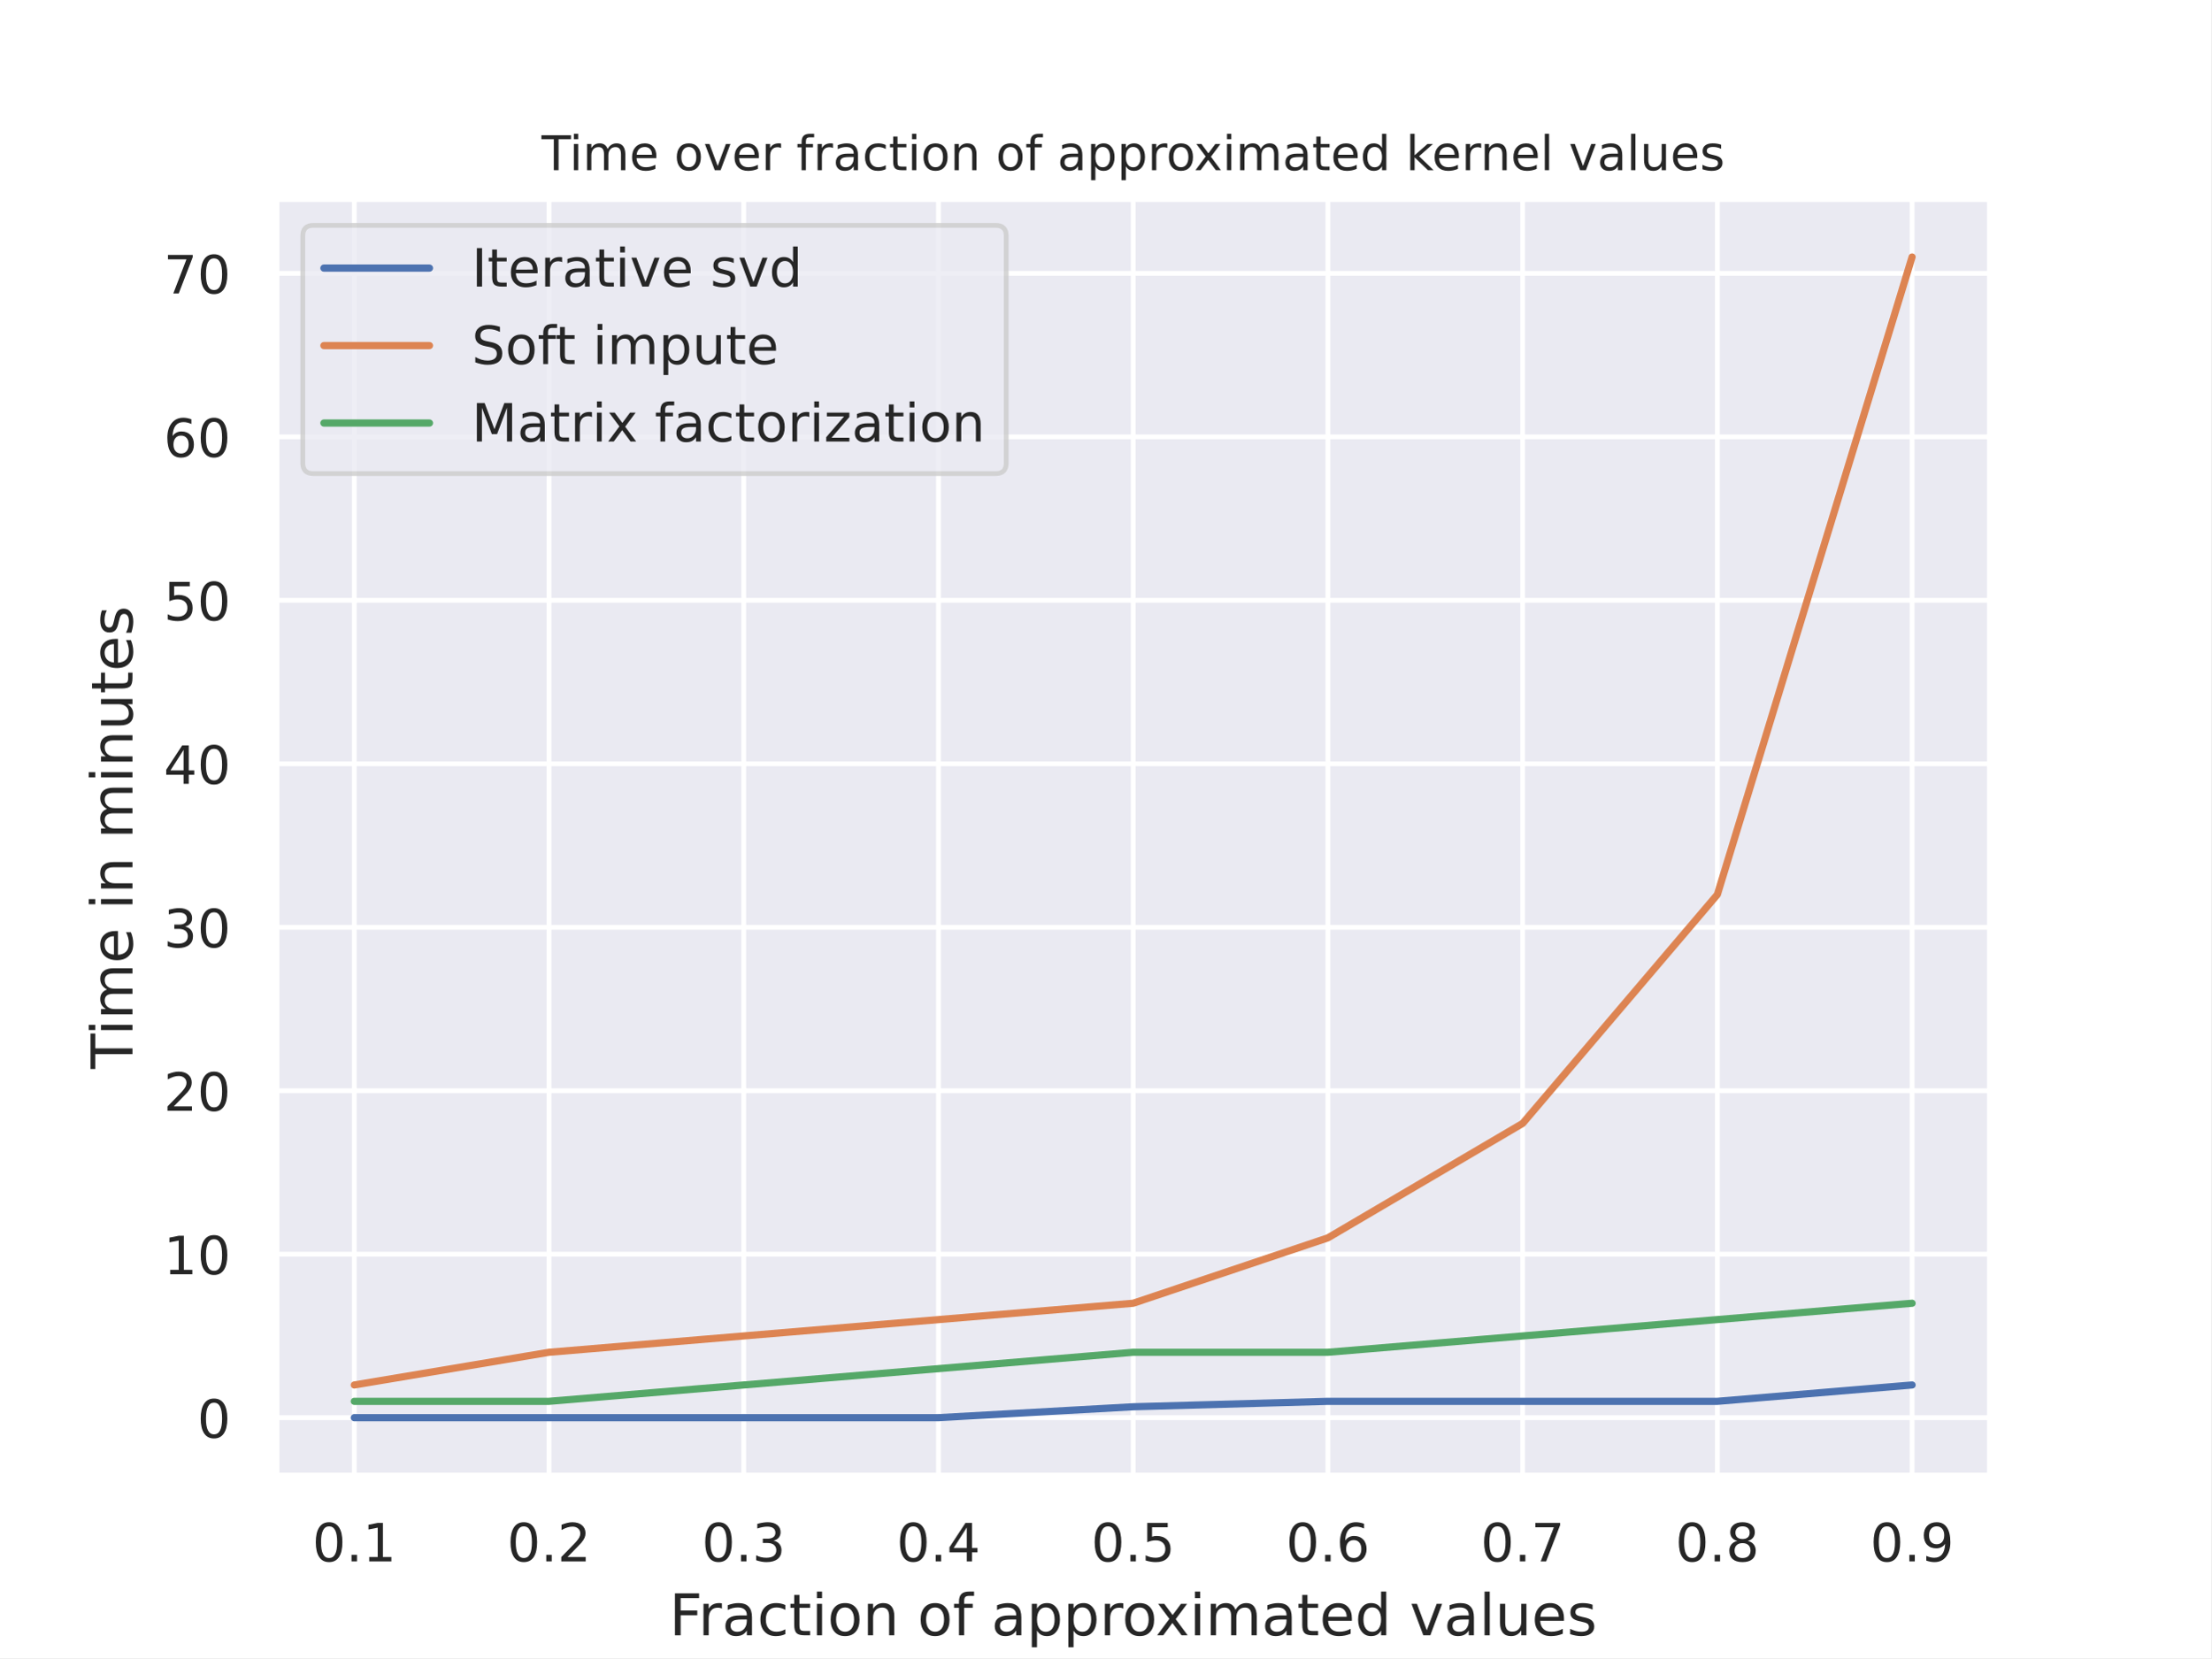
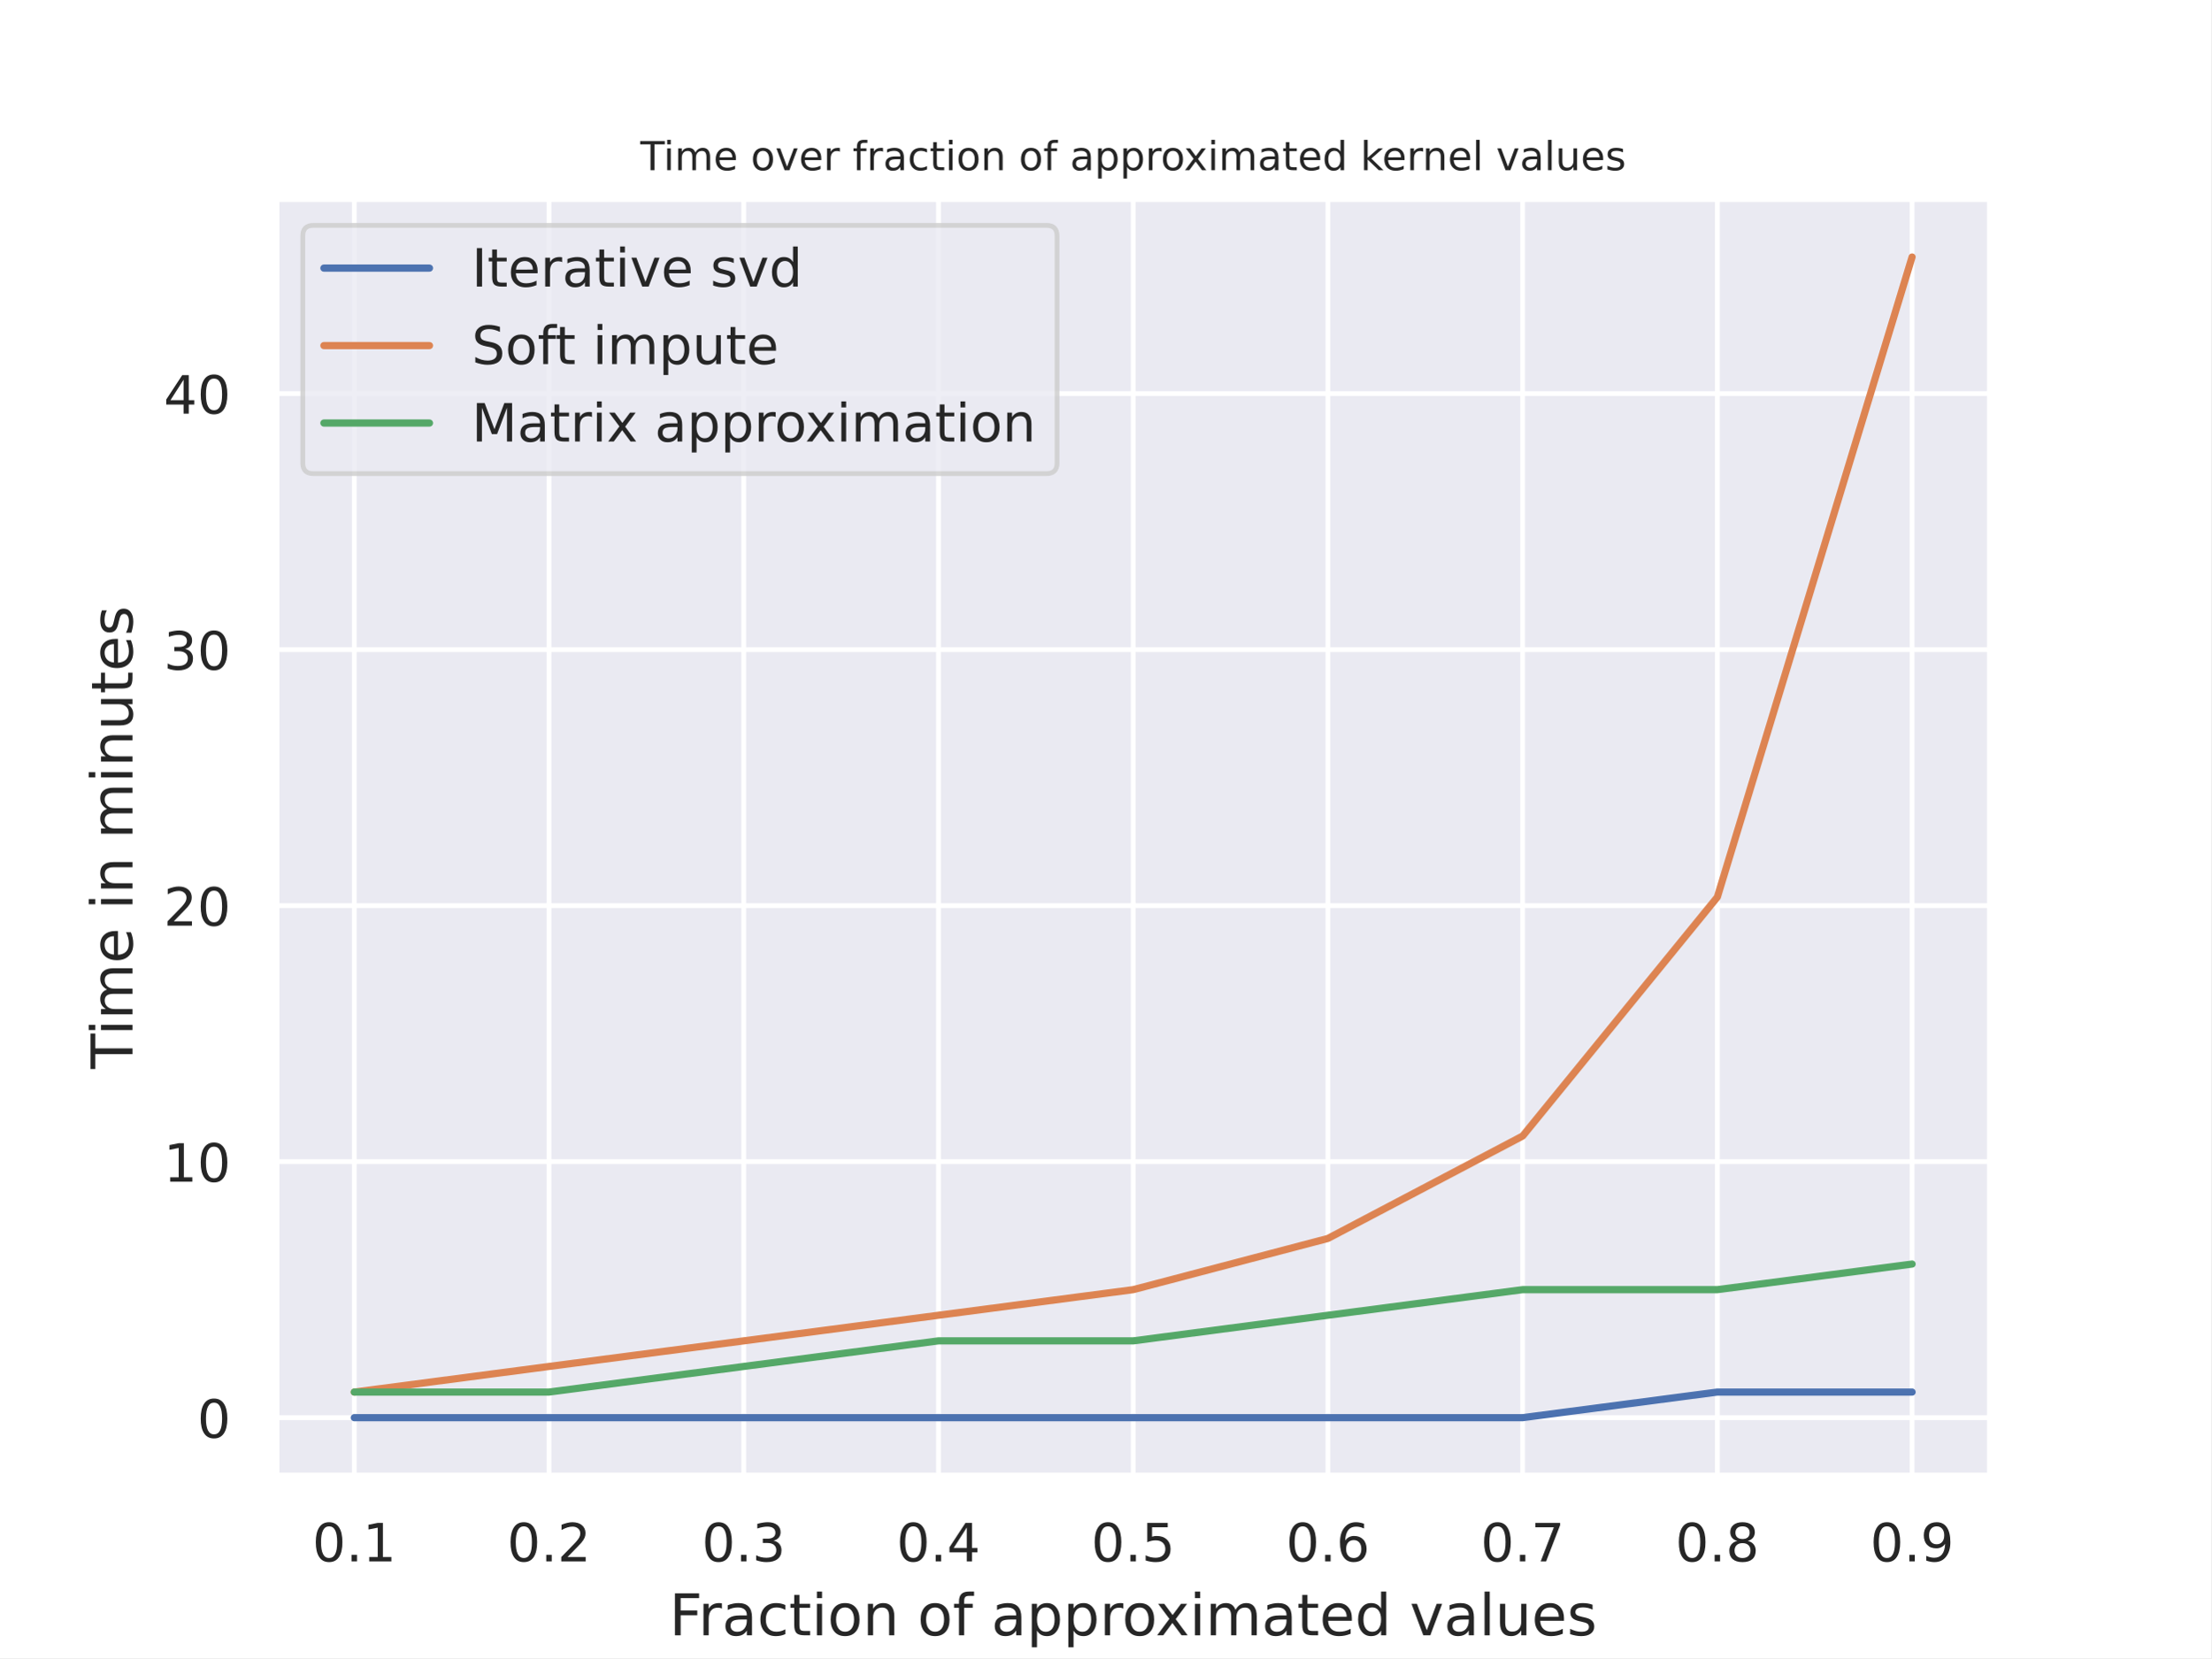
<svg xmlns="http://www.w3.org/2000/svg" xmlns:xlink="http://www.w3.org/1999/xlink" height="345.6pt" version="1.1" viewBox="0 0 460.8 345.6" width="460.8pt">
  <defs>
    <style type="text/css">*{stroke-linecap:butt;stroke-linejoin:round;}</style>
  </defs>
  <g id="figure_1">
    <g id="patch_1">
      <path d="M 0 345.6  L 460.8 345.6  L 460.8 0  L 0 0  z " style="fill:#ffffff;" />
    </g>
    <g id="axes_1">
      <g id="patch_2">
        <path d="M 57.6 307.584  L 414.72 307.584  L 414.72 41.472  L 57.6 41.472  z " style="fill:#eaeaf2;" />
      </g>
      <g id="matplotlib.axis_1">
        <g id="xtick_1">
          <g id="line2d_1">
-             <path clip-path="url(#p0d4cde85ad)" d="M 73.833 307.584  L 73.833 41.472  " style="fill:none;stroke:#ffffff;stroke-linecap:round;" />
+             <path clip-path="url(#p2dbc43f018)" d="M 73.833 307.584  L 73.833 41.472  " style="fill:none;stroke:#ffffff;stroke-linecap:round;" />
          </g>
          <g id="text_1">
            <g style="fill:#262626;" transform="translate(65.08601 325.4423)scale(0.11 -0.11)">
              <defs>
                <path d="M 31.781 66.406  Q 24.172 66.406 20.328 58.906  Q 16.5 51.422 16.5 36.375  Q 16.5 21.391 20.328 13.891  Q 24.172 6.391 31.781 6.391  Q 39.453 6.391 43.281 13.891  Q 47.125 21.391 47.125 36.375  Q 47.125 51.422 43.281 58.906  Q 39.453 66.406 31.781 66.406  z M 31.781 74.219  Q 44.047 74.219 50.516 64.516  Q 56.984 54.828 56.984 36.375  Q 56.984 17.969 50.516 8.266  Q 44.047 -1.422 31.781 -1.422  Q 19.531 -1.422 13.062 8.266  Q 6.594 17.969 6.594 36.375  Q 6.594 54.828 13.062 64.516  Q 19.531 74.219 31.781 74.219  z " id="DejaVuSans-48" />
                <path d="M 10.688 12.406  L 21 12.406  L 21 0  L 10.688 0  z " id="DejaVuSans-46" />
                <path d="M 12.406 8.297  L 28.516 8.297  L 28.516 63.922  L 10.984 60.406  L 10.984 69.391  L 28.422 72.906  L 38.281 72.906  L 38.281 8.297  L 54.391 8.297  L 54.391 0  L 12.406 0  z " id="DejaVuSans-49" />
              </defs>
              <use xlink:href="#DejaVuSans-48" />
              <use x="63.623" xlink:href="#DejaVuSans-46" />
              <use x="95.41" xlink:href="#DejaVuSans-49" />
            </g>
          </g>
        </g>
        <g id="xtick_2">
          <g id="line2d_2">
-             <path clip-path="url(#p0d4cde85ad)" d="M 114.415 307.584  L 114.415 41.472  " style="fill:none;stroke:#ffffff;stroke-linecap:round;" />
+             <path clip-path="url(#p2dbc43f018)" d="M 114.415 307.584  L 114.415 41.472  " style="fill:none;stroke:#ffffff;stroke-linecap:round;" />
          </g>
          <g id="text_2">
            <g style="fill:#262626;" transform="translate(105.6678 325.4423)scale(0.11 -0.11)">
              <defs>
                <path d="M 19.188 8.297  L 53.609 8.297  L 53.609 0  L 7.328 0  L 7.328 8.297  Q 12.938 14.109 22.625 23.891  Q 32.328 33.688 34.812 36.531  Q 39.547 41.844 41.422 45.531  Q 43.312 49.219 43.312 52.781  Q 43.312 58.594 39.234 62.25  Q 35.156 65.922 28.609 65.922  Q 23.969 65.922 18.812 64.312  Q 13.672 62.703 7.812 59.422  L 7.812 69.391  Q 13.766 71.781 18.938 73  Q 24.125 74.219 28.422 74.219  Q 39.75 74.219 46.484 68.547  Q 53.219 62.891 53.219 53.422  Q 53.219 48.922 51.531 44.891  Q 49.859 40.875 45.406 35.406  Q 44.188 33.984 37.641 27.219  Q 31.109 20.453 19.188 8.297  z " id="DejaVuSans-50" />
              </defs>
              <use xlink:href="#DejaVuSans-48" />
              <use x="63.623" xlink:href="#DejaVuSans-46" />
              <use x="95.41" xlink:href="#DejaVuSans-50" />
            </g>
          </g>
        </g>
        <g id="xtick_3">
          <g id="line2d_3">
-             <path clip-path="url(#p0d4cde85ad)" d="M 154.996 307.584  L 154.996 41.472  " style="fill:none;stroke:#ffffff;stroke-linecap:round;" />
+             <path clip-path="url(#p2dbc43f018)" d="M 154.996 307.584  L 154.996 41.472  " style="fill:none;stroke:#ffffff;stroke-linecap:round;" />
          </g>
          <g id="text_3">
            <g style="fill:#262626;" transform="translate(146.2496 325.4423)scale(0.11 -0.11)">
              <defs>
                <path d="M 40.578 39.312  Q 47.656 37.797 51.625 33  Q 55.609 28.219 55.609 21.188  Q 55.609 10.406 48.188 4.484  Q 40.766 -1.422 27.094 -1.422  Q 22.516 -1.422 17.656 -0.516  Q 12.797 0.391 7.625 2.203  L 7.625 11.719  Q 11.719 9.328 16.594 8.109  Q 21.484 6.891 26.812 6.891  Q 36.078 6.891 40.938 10.547  Q 45.797 14.203 45.797 21.188  Q 45.797 27.641 41.281 31.266  Q 36.766 34.906 28.719 34.906  L 20.219 34.906  L 20.219 43.016  L 29.109 43.016  Q 36.375 43.016 40.234 45.922  Q 44.094 48.828 44.094 54.297  Q 44.094 59.906 40.109 62.906  Q 36.141 65.922 28.719 65.922  Q 24.656 65.922 20.016 65.031  Q 15.375 64.156 9.812 62.312  L 9.812 71.094  Q 15.438 72.656 20.344 73.438  Q 25.25 74.219 29.594 74.219  Q 40.828 74.219 47.359 69.109  Q 53.906 64.016 53.906 55.328  Q 53.906 49.266 50.438 45.094  Q 46.969 40.922 40.578 39.312  z " id="DejaVuSans-51" />
              </defs>
              <use xlink:href="#DejaVuSans-48" />
              <use x="63.623" xlink:href="#DejaVuSans-46" />
              <use x="95.41" xlink:href="#DejaVuSans-51" />
            </g>
          </g>
        </g>
        <g id="xtick_4">
          <g id="line2d_4">
-             <path clip-path="url(#p0d4cde85ad)" d="M 195.578 307.584  L 195.578 41.472  " style="fill:none;stroke:#ffffff;stroke-linecap:round;" />
+             <path clip-path="url(#p2dbc43f018)" d="M 195.578 307.584  L 195.578 41.472  " style="fill:none;stroke:#ffffff;stroke-linecap:round;" />
          </g>
          <g id="text_4">
            <g style="fill:#262626;" transform="translate(186.8315 325.4423)scale(0.11 -0.11)">
              <defs>
                <path d="M 37.797 64.312  L 12.891 25.391  L 37.797 25.391  z M 35.203 72.906  L 47.609 72.906  L 47.609 25.391  L 58.016 25.391  L 58.016 17.188  L 47.609 17.188  L 47.609 0  L 37.797 0  L 37.797 17.188  L 4.891 17.188  L 4.891 26.703  z " id="DejaVuSans-52" />
              </defs>
              <use xlink:href="#DejaVuSans-48" />
              <use x="63.623" xlink:href="#DejaVuSans-46" />
              <use x="95.41" xlink:href="#DejaVuSans-52" />
            </g>
          </g>
        </g>
        <g id="xtick_5">
          <g id="line2d_5">
-             <path clip-path="url(#p0d4cde85ad)" d="M 236.16 307.584  L 236.16 41.472  " style="fill:none;stroke:#ffffff;stroke-linecap:round;" />
+             <path clip-path="url(#p2dbc43f018)" d="M 236.16 307.584  L 236.16 41.472  " style="fill:none;stroke:#ffffff;stroke-linecap:round;" />
          </g>
          <g id="text_5">
            <g style="fill:#262626;" transform="translate(227.4133 325.4423)scale(0.11 -0.11)">
              <defs>
                <path d="M 10.797 72.906  L 49.516 72.906  L 49.516 64.594  L 19.828 64.594  L 19.828 46.734  Q 21.969 47.469 24.109 47.828  Q 26.266 48.188 28.422 48.188  Q 40.625 48.188 47.75 41.5  Q 54.891 34.812 54.891 23.391  Q 54.891 11.625 47.562 5.094  Q 40.234 -1.422 26.906 -1.422  Q 22.312 -1.422 17.547 -0.641  Q 12.797 0.141 7.719 1.703  L 7.719 11.625  Q 12.109 9.234 16.797 8.062  Q 21.484 6.891 26.703 6.891  Q 35.156 6.891 40.078 11.328  Q 45.016 15.766 45.016 23.391  Q 45.016 31 40.078 35.438  Q 35.156 39.891 26.703 39.891  Q 22.75 39.891 18.812 39.016  Q 14.891 38.141 10.797 36.281  z " id="DejaVuSans-53" />
              </defs>
              <use xlink:href="#DejaVuSans-48" />
              <use x="63.623" xlink:href="#DejaVuSans-46" />
              <use x="95.41" xlink:href="#DejaVuSans-53" />
            </g>
          </g>
        </g>
        <g id="xtick_6">
          <g id="line2d_6">
-             <path clip-path="url(#p0d4cde85ad)" d="M 276.742 307.584  L 276.742 41.472  " style="fill:none;stroke:#ffffff;stroke-linecap:round;" />
+             <path clip-path="url(#p2dbc43f018)" d="M 276.742 307.584  L 276.742 41.472  " style="fill:none;stroke:#ffffff;stroke-linecap:round;" />
          </g>
          <g id="text_6">
            <g style="fill:#262626;" transform="translate(267.9951 325.4423)scale(0.11 -0.11)">
              <defs>
                <path d="M 33.016 40.375  Q 26.375 40.375 22.484 35.828  Q 18.609 31.297 18.609 23.391  Q 18.609 15.531 22.484 10.953  Q 26.375 6.391 33.016 6.391  Q 39.656 6.391 43.531 10.953  Q 47.406 15.531 47.406 23.391  Q 47.406 31.297 43.531 35.828  Q 39.656 40.375 33.016 40.375  z M 52.594 71.297  L 52.594 62.312  Q 48.875 64.062 45.094 64.984  Q 41.312 65.922 37.594 65.922  Q 27.828 65.922 22.672 59.328  Q 17.531 52.734 16.797 39.406  Q 19.672 43.656 24.016 45.922  Q 28.375 48.188 33.594 48.188  Q 44.578 48.188 50.953 41.516  Q 57.328 34.859 57.328 23.391  Q 57.328 12.156 50.688 5.359  Q 44.047 -1.422 33.016 -1.422  Q 20.359 -1.422 13.672 8.266  Q 6.984 17.969 6.984 36.375  Q 6.984 53.656 15.188 63.938  Q 23.391 74.219 37.203 74.219  Q 40.922 74.219 44.703 73.484  Q 48.484 72.75 52.594 71.297  z " id="DejaVuSans-54" />
              </defs>
              <use xlink:href="#DejaVuSans-48" />
              <use x="63.623" xlink:href="#DejaVuSans-46" />
              <use x="95.41" xlink:href="#DejaVuSans-54" />
            </g>
          </g>
        </g>
        <g id="xtick_7">
          <g id="line2d_7">
-             <path clip-path="url(#p0d4cde85ad)" d="M 317.324 307.584  L 317.324 41.472  " style="fill:none;stroke:#ffffff;stroke-linecap:round;" />
+             <path clip-path="url(#p2dbc43f018)" d="M 317.324 307.584  L 317.324 41.472  " style="fill:none;stroke:#ffffff;stroke-linecap:round;" />
          </g>
          <g id="text_7">
            <g style="fill:#262626;" transform="translate(308.5769 325.4423)scale(0.11 -0.11)">
              <defs>
                <path d="M 8.203 72.906  L 55.078 72.906  L 55.078 68.703  L 28.609 0  L 18.312 0  L 43.219 64.594  L 8.203 64.594  z " id="DejaVuSans-55" />
              </defs>
              <use xlink:href="#DejaVuSans-48" />
              <use x="63.623" xlink:href="#DejaVuSans-46" />
              <use x="95.41" xlink:href="#DejaVuSans-55" />
            </g>
          </g>
        </g>
        <g id="xtick_8">
          <g id="line2d_8">
-             <path clip-path="url(#p0d4cde85ad)" d="M 357.905 307.584  L 357.905 41.472  " style="fill:none;stroke:#ffffff;stroke-linecap:round;" />
+             <path clip-path="url(#p2dbc43f018)" d="M 357.905 307.584  L 357.905 41.472  " style="fill:none;stroke:#ffffff;stroke-linecap:round;" />
          </g>
          <g id="text_8">
            <g style="fill:#262626;" transform="translate(349.1587 325.4423)scale(0.11 -0.11)">
              <defs>
                <path d="M 31.781 34.625  Q 24.75 34.625 20.719 30.859  Q 16.703 27.094 16.703 20.516  Q 16.703 13.922 20.719 10.156  Q 24.75 6.391 31.781 6.391  Q 38.812 6.391 42.859 10.172  Q 46.922 13.969 46.922 20.516  Q 46.922 27.094 42.891 30.859  Q 38.875 34.625 31.781 34.625  z M 21.922 38.812  Q 15.578 40.375 12.031 44.719  Q 8.5 49.078 8.5 55.328  Q 8.5 64.062 14.719 69.141  Q 20.953 74.219 31.781 74.219  Q 42.672 74.219 48.875 69.141  Q 55.078 64.062 55.078 55.328  Q 55.078 49.078 51.531 44.719  Q 48 40.375 41.703 38.812  Q 48.828 37.156 52.797 32.312  Q 56.781 27.484 56.781 20.516  Q 56.781 9.906 50.312 4.234  Q 43.844 -1.422 31.781 -1.422  Q 19.734 -1.422 13.25 4.234  Q 6.781 9.906 6.781 20.516  Q 6.781 27.484 10.781 32.312  Q 14.797 37.156 21.922 38.812  z M 18.312 54.391  Q 18.312 48.734 21.844 45.562  Q 25.391 42.391 31.781 42.391  Q 38.141 42.391 41.719 45.562  Q 45.312 48.734 45.312 54.391  Q 45.312 60.062 41.719 63.234  Q 38.141 66.406 31.781 66.406  Q 25.391 66.406 21.844 63.234  Q 18.312 60.062 18.312 54.391  z " id="DejaVuSans-56" />
              </defs>
              <use xlink:href="#DejaVuSans-48" />
              <use x="63.623" xlink:href="#DejaVuSans-46" />
              <use x="95.41" xlink:href="#DejaVuSans-56" />
            </g>
          </g>
        </g>
        <g id="xtick_9">
          <g id="line2d_9">
-             <path clip-path="url(#p0d4cde85ad)" d="M 398.487 307.584  L 398.487 41.472  " style="fill:none;stroke:#ffffff;stroke-linecap:round;" />
+             <path clip-path="url(#p2dbc43f018)" d="M 398.487 307.584  L 398.487 41.472  " style="fill:none;stroke:#ffffff;stroke-linecap:round;" />
          </g>
          <g id="text_9">
            <g style="fill:#262626;" transform="translate(389.7406 325.4423)scale(0.11 -0.11)">
              <defs>
                <path d="M 10.984 1.516  L 10.984 10.5  Q 14.703 8.734 18.5 7.812  Q 22.312 6.891 25.984 6.891  Q 35.75 6.891 40.891 13.453  Q 46.047 20.016 46.781 33.406  Q 43.953 29.203 39.594 26.953  Q 35.25 24.703 29.984 24.703  Q 19.047 24.703 12.672 31.312  Q 6.297 37.938 6.297 49.422  Q 6.297 60.641 12.938 67.422  Q 19.578 74.219 30.609 74.219  Q 43.266 74.219 49.922 64.516  Q 56.594 54.828 56.594 36.375  Q 56.594 19.141 48.406 8.859  Q 40.234 -1.422 26.422 -1.422  Q 22.703 -1.422 18.891 -0.688  Q 15.094 0.047 10.984 1.516  z M 30.609 32.422  Q 37.25 32.422 41.125 36.953  Q 45.016 41.5 45.016 49.422  Q 45.016 57.281 41.125 61.844  Q 37.25 66.406 30.609 66.406  Q 23.969 66.406 20.094 61.844  Q 16.219 57.281 16.219 49.422  Q 16.219 41.5 20.094 36.953  Q 23.969 32.422 30.609 32.422  z " id="DejaVuSans-57" />
              </defs>
              <use xlink:href="#DejaVuSans-48" />
              <use x="63.623" xlink:href="#DejaVuSans-46" />
              <use x="95.41" xlink:href="#DejaVuSans-57" />
            </g>
          </g>
        </g>
        <g id="text_10">
          <g style="fill:#262626;" transform="translate(139.4869 340.8481)scale(0.12 -0.12)">
            <defs>
              <path d="M 9.812 72.906  L 51.703 72.906  L 51.703 64.594  L 19.672 64.594  L 19.672 43.109  L 48.578 43.109  L 48.578 34.812  L 19.672 34.812  L 19.672 0  L 9.812 0  z " id="DejaVuSans-70" />
              <path d="M 41.109 46.297  Q 39.594 47.172 37.812 47.578  Q 36.031 48 33.891 48  Q 26.266 48 22.188 43.047  Q 18.109 38.094 18.109 28.812  L 18.109 0  L 9.078 0  L 9.078 54.688  L 18.109 54.688  L 18.109 46.188  Q 20.953 51.172 25.484 53.578  Q 30.031 56 36.531 56  Q 37.453 56 38.578 55.875  Q 39.703 55.766 41.062 55.516  z " id="DejaVuSans-114" />
              <path d="M 34.281 27.484  Q 23.391 27.484 19.188 25  Q 14.984 22.516 14.984 16.5  Q 14.984 11.719 18.141 8.906  Q 21.297 6.109 26.703 6.109  Q 34.188 6.109 38.703 11.406  Q 43.219 16.703 43.219 25.484  L 43.219 27.484  z M 52.203 31.203  L 52.203 0  L 43.219 0  L 43.219 8.297  Q 40.141 3.328 35.547 0.953  Q 30.953 -1.422 24.312 -1.422  Q 15.922 -1.422 10.953 3.297  Q 6 8.016 6 15.922  Q 6 25.141 12.172 29.828  Q 18.359 34.516 30.609 34.516  L 43.219 34.516  L 43.219 35.406  Q 43.219 41.609 39.141 45  Q 35.062 48.391 27.688 48.391  Q 23 48.391 18.547 47.266  Q 14.109 46.141 10.016 43.891  L 10.016 52.203  Q 14.938 54.109 19.578 55.047  Q 24.219 56 28.609 56  Q 40.484 56 46.344 49.844  Q 52.203 43.703 52.203 31.203  z " id="DejaVuSans-97" />
              <path d="M 48.781 52.594  L 48.781 44.188  Q 44.969 46.297 41.141 47.344  Q 37.312 48.391 33.406 48.391  Q 24.656 48.391 19.812 42.844  Q 14.984 37.312 14.984 27.297  Q 14.984 17.281 19.812 11.734  Q 24.656 6.203 33.406 6.203  Q 37.312 6.203 41.141 7.25  Q 44.969 8.297 48.781 10.406  L 48.781 2.094  Q 45.016 0.344 40.984 -0.531  Q 36.969 -1.422 32.422 -1.422  Q 20.062 -1.422 12.781 6.344  Q 5.516 14.109 5.516 27.297  Q 5.516 40.672 12.859 48.328  Q 20.219 56 33.016 56  Q 37.156 56 41.109 55.141  Q 45.062 54.297 48.781 52.594  z " id="DejaVuSans-99" />
              <path d="M 18.312 70.219  L 18.312 54.688  L 36.812 54.688  L 36.812 47.703  L 18.312 47.703  L 18.312 18.016  Q 18.312 11.328 20.141 9.422  Q 21.969 7.516 27.594 7.516  L 36.812 7.516  L 36.812 0  L 27.594 0  Q 17.188 0 13.234 3.875  Q 9.281 7.766 9.281 18.016  L 9.281 47.703  L 2.688 47.703  L 2.688 54.688  L 9.281 54.688  L 9.281 70.219  z " id="DejaVuSans-116" />
              <path d="M 9.422 54.688  L 18.406 54.688  L 18.406 0  L 9.422 0  z M 9.422 75.984  L 18.406 75.984  L 18.406 64.594  L 9.422 64.594  z " id="DejaVuSans-105" />
              <path d="M 30.609 48.391  Q 23.391 48.391 19.188 42.75  Q 14.984 37.109 14.984 27.297  Q 14.984 17.484 19.156 11.844  Q 23.344 6.203 30.609 6.203  Q 37.797 6.203 41.984 11.859  Q 46.188 17.531 46.188 27.297  Q 46.188 37.016 41.984 42.703  Q 37.797 48.391 30.609 48.391  z M 30.609 56  Q 42.328 56 49.016 48.375  Q 55.719 40.766 55.719 27.297  Q 55.719 13.875 49.016 6.219  Q 42.328 -1.422 30.609 -1.422  Q 18.844 -1.422 12.172 6.219  Q 5.516 13.875 5.516 27.297  Q 5.516 40.766 12.172 48.375  Q 18.844 56 30.609 56  z " id="DejaVuSans-111" />
              <path d="M 54.891 33.016  L 54.891 0  L 45.906 0  L 45.906 32.719  Q 45.906 40.484 42.875 44.328  Q 39.844 48.188 33.797 48.188  Q 26.516 48.188 22.312 43.547  Q 18.109 38.922 18.109 30.906  L 18.109 0  L 9.078 0  L 9.078 54.688  L 18.109 54.688  L 18.109 46.188  Q 21.344 51.125 25.703 53.562  Q 30.078 56 35.797 56  Q 45.219 56 50.047 50.172  Q 54.891 44.344 54.891 33.016  z " id="DejaVuSans-110" />
              <path id="DejaVuSans-32" />
              <path d="M 37.109 75.984  L 37.109 68.5  L 28.516 68.5  Q 23.688 68.5 21.797 66.547  Q 19.922 64.594 19.922 59.516  L 19.922 54.688  L 34.719 54.688  L 34.719 47.703  L 19.922 47.703  L 19.922 0  L 10.891 0  L 10.891 47.703  L 2.297 47.703  L 2.297 54.688  L 10.891 54.688  L 10.891 58.5  Q 10.891 67.625 15.141 71.797  Q 19.391 75.984 28.609 75.984  z " id="DejaVuSans-102" />
              <path d="M 18.109 8.203  L 18.109 -20.797  L 9.078 -20.797  L 9.078 54.688  L 18.109 54.688  L 18.109 46.391  Q 20.953 51.266 25.266 53.625  Q 29.594 56 35.594 56  Q 45.562 56 51.781 48.094  Q 58.016 40.188 58.016 27.297  Q 58.016 14.406 51.781 6.484  Q 45.562 -1.422 35.594 -1.422  Q 29.594 -1.422 25.266 0.953  Q 20.953 3.328 18.109 8.203  z M 48.688 27.297  Q 48.688 37.203 44.609 42.844  Q 40.531 48.484 33.406 48.484  Q 26.266 48.484 22.188 42.844  Q 18.109 37.203 18.109 27.297  Q 18.109 17.391 22.188 11.75  Q 26.266 6.109 33.406 6.109  Q 40.531 6.109 44.609 11.75  Q 48.688 17.391 48.688 27.297  z " id="DejaVuSans-112" />
              <path d="M 54.891 54.688  L 35.109 28.078  L 55.906 0  L 45.312 0  L 29.391 21.484  L 13.484 0  L 2.875 0  L 24.125 28.609  L 4.688 54.688  L 15.281 54.688  L 29.781 35.203  L 44.281 54.688  z " id="DejaVuSans-120" />
              <path d="M 52 44.188  Q 55.375 50.25 60.062 53.125  Q 64.75 56 71.094 56  Q 79.641 56 84.281 50.016  Q 88.922 44.047 88.922 33.016  L 88.922 0  L 79.891 0  L 79.891 32.719  Q 79.891 40.578 77.094 44.375  Q 74.312 48.188 68.609 48.188  Q 61.625 48.188 57.562 43.547  Q 53.516 38.922 53.516 30.906  L 53.516 0  L 44.484 0  L 44.484 32.719  Q 44.484 40.625 41.703 44.406  Q 38.922 48.188 33.109 48.188  Q 26.219 48.188 22.156 43.531  Q 18.109 38.875 18.109 30.906  L 18.109 0  L 9.078 0  L 9.078 54.688  L 18.109 54.688  L 18.109 46.188  Q 21.188 51.219 25.484 53.609  Q 29.781 56 35.688 56  Q 41.656 56 45.828 52.969  Q 50 49.953 52 44.188  z " id="DejaVuSans-109" />
              <path d="M 56.203 29.594  L 56.203 25.203  L 14.891 25.203  Q 15.484 15.922 20.484 11.062  Q 25.484 6.203 34.422 6.203  Q 39.594 6.203 44.453 7.469  Q 49.312 8.734 54.109 11.281  L 54.109 2.781  Q 49.266 0.734 44.188 -0.344  Q 39.109 -1.422 33.891 -1.422  Q 20.797 -1.422 13.156 6.188  Q 5.516 13.812 5.516 26.812  Q 5.516 40.234 12.766 48.109  Q 20.016 56 32.328 56  Q 43.359 56 49.781 48.891  Q 56.203 41.797 56.203 29.594  z M 47.219 32.234  Q 47.125 39.594 43.094 43.984  Q 39.062 48.391 32.422 48.391  Q 24.906 48.391 20.391 44.141  Q 15.875 39.891 15.188 32.172  z " id="DejaVuSans-101" />
              <path d="M 45.406 46.391  L 45.406 75.984  L 54.391 75.984  L 54.391 0  L 45.406 0  L 45.406 8.203  Q 42.578 3.328 38.25 0.953  Q 33.938 -1.422 27.875 -1.422  Q 17.969 -1.422 11.734 6.484  Q 5.516 14.406 5.516 27.297  Q 5.516 40.188 11.734 48.094  Q 17.969 56 27.875 56  Q 33.938 56 38.25 53.625  Q 42.578 51.266 45.406 46.391  z M 14.797 27.297  Q 14.797 17.391 18.875 11.75  Q 22.953 6.109 30.078 6.109  Q 37.203 6.109 41.297 11.75  Q 45.406 17.391 45.406 27.297  Q 45.406 37.203 41.297 42.844  Q 37.203 48.484 30.078 48.484  Q 22.953 48.484 18.875 42.844  Q 14.797 37.203 14.797 27.297  z " id="DejaVuSans-100" />
              <path d="M 2.984 54.688  L 12.5 54.688  L 29.594 8.797  L 46.688 54.688  L 56.203 54.688  L 35.688 0  L 23.484 0  z " id="DejaVuSans-118" />
              <path d="M 9.422 75.984  L 18.406 75.984  L 18.406 0  L 9.422 0  z " id="DejaVuSans-108" />
              <path d="M 8.5 21.578  L 8.5 54.688  L 17.484 54.688  L 17.484 21.922  Q 17.484 14.156 20.5 10.266  Q 23.531 6.391 29.594 6.391  Q 36.859 6.391 41.078 11.031  Q 45.312 15.672 45.312 23.688  L 45.312 54.688  L 54.297 54.688  L 54.297 0  L 45.312 0  L 45.312 8.406  Q 42.047 3.422 37.719 1  Q 33.406 -1.422 27.688 -1.422  Q 18.266 -1.422 13.375 4.438  Q 8.5 10.297 8.5 21.578  z M 31.109 56  z " id="DejaVuSans-117" />
              <path d="M 44.281 53.078  L 44.281 44.578  Q 40.484 46.531 36.375 47.5  Q 32.281 48.484 27.875 48.484  Q 21.188 48.484 17.844 46.438  Q 14.5 44.391 14.5 40.281  Q 14.5 37.156 16.891 35.375  Q 19.281 33.594 26.516 31.984  L 29.594 31.297  Q 39.156 29.25 43.188 25.516  Q 47.219 21.781 47.219 15.094  Q 47.219 7.469 41.188 3.016  Q 35.156 -1.422 24.609 -1.422  Q 20.219 -1.422 15.453 -0.562  Q 10.688 0.297 5.422 2  L 5.422 11.281  Q 10.406 8.688 15.234 7.391  Q 20.062 6.109 24.812 6.109  Q 31.156 6.109 34.562 8.281  Q 37.984 10.453 37.984 14.406  Q 37.984 18.062 35.516 20.016  Q 33.062 21.969 24.703 23.781  L 21.578 24.516  Q 13.234 26.266 9.516 29.906  Q 5.812 33.547 5.812 39.891  Q 5.812 47.609 11.281 51.797  Q 16.75 56 26.812 56  Q 31.781 56 36.172 55.266  Q 40.578 54.547 44.281 53.078  z " id="DejaVuSans-115" />
            </defs>
            <use xlink:href="#DejaVuSans-70" />
            <use x="50.27" xlink:href="#DejaVuSans-114" />
            <use x="91.383" xlink:href="#DejaVuSans-97" />
            <use x="152.662" xlink:href="#DejaVuSans-99" />
            <use x="207.643" xlink:href="#DejaVuSans-116" />
            <use x="246.852" xlink:href="#DejaVuSans-105" />
            <use x="274.635" xlink:href="#DejaVuSans-111" />
            <use x="335.816" xlink:href="#DejaVuSans-110" />
            <use x="399.195" xlink:href="#DejaVuSans-32" />
            <use x="430.982" xlink:href="#DejaVuSans-111" />
            <use x="492.164" xlink:href="#DejaVuSans-102" />
            <use x="527.369" xlink:href="#DejaVuSans-32" />
            <use x="559.156" xlink:href="#DejaVuSans-97" />
            <use x="620.436" xlink:href="#DejaVuSans-112" />
            <use x="683.912" xlink:href="#DejaVuSans-112" />
            <use x="747.389" xlink:href="#DejaVuSans-114" />
            <use x="786.252" xlink:href="#DejaVuSans-111" />
            <use x="844.309" xlink:href="#DejaVuSans-120" />
            <use x="903.488" xlink:href="#DejaVuSans-105" />
            <use x="931.271" xlink:href="#DejaVuSans-109" />
            <use x="1028.684" xlink:href="#DejaVuSans-97" />
            <use x="1089.963" xlink:href="#DejaVuSans-116" />
            <use x="1129.172" xlink:href="#DejaVuSans-101" />
            <use x="1190.695" xlink:href="#DejaVuSans-100" />
            <use x="1254.172" xlink:href="#DejaVuSans-32" />
            <use x="1285.959" xlink:href="#DejaVuSans-118" />
            <use x="1345.139" xlink:href="#DejaVuSans-97" />
            <use x="1406.418" xlink:href="#DejaVuSans-108" />
            <use x="1434.201" xlink:href="#DejaVuSans-117" />
            <use x="1497.58" xlink:href="#DejaVuSans-101" />
            <use x="1559.104" xlink:href="#DejaVuSans-115" />
          </g>
        </g>
      </g>
      <g id="matplotlib.axis_2">
        <g id="ytick_1">
          <g id="line2d_10">
-             <path clip-path="url(#p0d4cde85ad)" d="M 57.6 295.488  L 414.72 295.488  " style="fill:none;stroke:#ffffff;stroke-linecap:round;" />
+             <path clip-path="url(#p2dbc43f018)" d="M 57.6 295.488  L 414.72 295.488  " style="fill:none;stroke:#ffffff;stroke-linecap:round;" />
          </g>
          <g id="text_11">
            <g style="fill:#262626;" transform="translate(41.10125 299.6671)scale(0.11 -0.11)">
              <use xlink:href="#DejaVuSans-48" />
            </g>
          </g>
        </g>
        <g id="ytick_2">
          <g id="line2d_11">
-             <path clip-path="url(#p0d4cde85ad)" d="M 57.6 261.415  L 414.72 261.415  " style="fill:none;stroke:#ffffff;stroke-linecap:round;" />
+             <path clip-path="url(#p2dbc43f018)" d="M 57.6 242.123  L 414.72 242.123  " style="fill:none;stroke:#ffffff;stroke-linecap:round;" />
          </g>
          <g id="text_12">
-             <g style="fill:#262626;" transform="translate(34.1025 265.5939)scale(0.11 -0.11)">
+             <g style="fill:#262626;" transform="translate(34.1025 246.3024)scale(0.11 -0.11)">
              <use xlink:href="#DejaVuSans-49" />
              <use x="63.623" xlink:href="#DejaVuSans-48" />
            </g>
          </g>
        </g>
        <g id="ytick_3">
          <g id="line2d_12">
-             <path clip-path="url(#p0d4cde85ad)" d="M 57.6 227.342  L 414.72 227.342  " style="fill:none;stroke:#ffffff;stroke-linecap:round;" />
+             <path clip-path="url(#p2dbc43f018)" d="M 57.6 188.759  L 414.72 188.759  " style="fill:none;stroke:#ffffff;stroke-linecap:round;" />
          </g>
          <g id="text_13">
-             <g style="fill:#262626;" transform="translate(34.1025 231.5207)scale(0.11 -0.11)">
+             <g style="fill:#262626;" transform="translate(34.1025 192.9377)scale(0.11 -0.11)">
              <use xlink:href="#DejaVuSans-50" />
              <use x="63.623" xlink:href="#DejaVuSans-48" />
            </g>
          </g>
        </g>
        <g id="ytick_4">
          <g id="line2d_13">
-             <path clip-path="url(#p0d4cde85ad)" d="M 57.6 193.268  L 414.72 193.268  " style="fill:none;stroke:#ffffff;stroke-linecap:round;" />
+             <path clip-path="url(#p2dbc43f018)" d="M 57.6 135.394  L 414.72 135.394  " style="fill:none;stroke:#ffffff;stroke-linecap:round;" />
          </g>
          <g id="text_14">
-             <g style="fill:#262626;" transform="translate(34.1025 197.4474)scale(0.11 -0.11)">
+             <g style="fill:#262626;" transform="translate(34.1025 139.573)scale(0.11 -0.11)">
              <use xlink:href="#DejaVuSans-51" />
              <use x="63.623" xlink:href="#DejaVuSans-48" />
            </g>
          </g>
        </g>
        <g id="ytick_5">
          <g id="line2d_14">
-             <path clip-path="url(#p0d4cde85ad)" d="M 57.6 159.195  L 414.72 159.195  " style="fill:none;stroke:#ffffff;stroke-linecap:round;" />
+             <path clip-path="url(#p2dbc43f018)" d="M 57.6 82.029  L 414.72 82.029  " style="fill:none;stroke:#ffffff;stroke-linecap:round;" />
          </g>
          <g id="text_15">
-             <g style="fill:#262626;" transform="translate(34.1025 163.3742)scale(0.11 -0.11)">
+             <g style="fill:#262626;" transform="translate(34.1025 86.20832)scale(0.11 -0.11)">
              <use xlink:href="#DejaVuSans-52" />
              <use x="63.623" xlink:href="#DejaVuSans-48" />
            </g>
          </g>
        </g>
-         <g id="ytick_6">
-           <g id="line2d_15">
-             <path clip-path="url(#p0d4cde85ad)" d="M 57.6 125.122  L 414.72 125.122  " style="fill:none;stroke:#ffffff;stroke-linecap:round;" />
-           </g>
-           <g id="text_16">
-             <g style="fill:#262626;" transform="translate(34.1025 129.3009)scale(0.11 -0.11)">
-               <use xlink:href="#DejaVuSans-53" />
-               <use x="63.623" xlink:href="#DejaVuSans-48" />
-             </g>
-           </g>
-         </g>
-         <g id="ytick_7">
-           <g id="line2d_16">
-             <path clip-path="url(#p0d4cde85ad)" d="M 57.6 91.049  L 414.72 91.049  " style="fill:none;stroke:#ffffff;stroke-linecap:round;" />
-           </g>
-           <g id="text_17">
-             <g style="fill:#262626;" transform="translate(34.1025 95.2277)scale(0.11 -0.11)">
-               <use xlink:href="#DejaVuSans-54" />
-               <use x="63.623" xlink:href="#DejaVuSans-48" />
-             </g>
-           </g>
-         </g>
-         <g id="ytick_8">
-           <g id="line2d_17">
-             <path clip-path="url(#p0d4cde85ad)" d="M 57.6 56.975  L 414.72 56.975  " style="fill:none;stroke:#ffffff;stroke-linecap:round;" />
-           </g>
-           <g id="text_18">
-             <g style="fill:#262626;" transform="translate(34.1025 61.15447)scale(0.11 -0.11)">
-               <use xlink:href="#DejaVuSans-55" />
-               <use x="63.623" xlink:href="#DejaVuSans-48" />
-             </g>
-           </g>
-         </g>
-         <g id="text_19">
+         <g id="text_16">
          <g style="fill:#262626;" transform="translate(27.60687 222.7774)rotate(-90)scale(0.12 -0.12)">
            <defs>
              <path d="M -0.297 72.906  L 61.375 72.906  L 61.375 64.594  L 35.5 64.594  L 35.5 0  L 25.594 0  L 25.594 64.594  L -0.297 64.594  z " id="DejaVuSans-84" />
            </defs>
            <use xlink:href="#DejaVuSans-84" />
            <use x="57.959" xlink:href="#DejaVuSans-105" />
            <use x="85.742" xlink:href="#DejaVuSans-109" />
            <use x="183.154" xlink:href="#DejaVuSans-101" />
            <use x="244.678" xlink:href="#DejaVuSans-32" />
            <use x="276.465" xlink:href="#DejaVuSans-105" />
            <use x="304.248" xlink:href="#DejaVuSans-110" />
            <use x="367.627" xlink:href="#DejaVuSans-32" />
            <use x="399.414" xlink:href="#DejaVuSans-109" />
            <use x="496.826" xlink:href="#DejaVuSans-105" />
            <use x="524.609" xlink:href="#DejaVuSans-110" />
            <use x="587.988" xlink:href="#DejaVuSans-117" />
            <use x="651.367" xlink:href="#DejaVuSans-116" />
            <use x="690.576" xlink:href="#DejaVuSans-101" />
            <use x="752.1" xlink:href="#DejaVuSans-115" />
          </g>
        </g>
      </g>
-       <g id="line2d_18">
-         <path clip-path="url(#p0d4cde85ad)" d="M 73.833 295.488  L 114.415 295.488  L 154.996 295.488  L 195.578 295.488  L 236.16 293.216  L 276.742 292.081  L 317.324 292.081  L 357.905 292.081  L 398.487 288.673  " style="fill:none;stroke:#4c72b0;stroke-linecap:round;stroke-width:1.5;" />
-       </g>
-       <g id="line2d_19">
-         <path clip-path="url(#p0d4cde85ad)" d="M 73.833 288.673  L 114.415 281.859  L 154.996 278.451  L 195.578 275.044  L 236.16 271.637  L 276.742 258.007  L 317.324 234.156  L 357.905 186.454  L 398.487 53.568  " style="fill:none;stroke:#dd8452;stroke-linecap:round;stroke-width:1.5;" />
-       </g>
-       <g id="line2d_20">
-         <path clip-path="url(#p0d4cde85ad)" d="M 73.833 292.081  L 114.415 292.081  L 154.996 288.673  L 195.578 285.266  L 236.16 281.859  L 276.742 281.859  L 317.324 278.451  L 357.905 275.044  L 398.487 271.637  " style="fill:none;stroke:#55a868;stroke-linecap:round;stroke-width:1.5;" />
+       <g id="line2d_15">
+         <path clip-path="url(#p2dbc43f018)" d="M 73.833 295.488  L 114.415 295.488  L 154.996 295.488  L 195.578 295.488  L 236.16 295.488  L 276.742 295.488  L 317.324 295.488  L 357.905 290.152  L 398.487 290.152  " style="fill:none;stroke:#4c72b0;stroke-linecap:round;stroke-width:1.5;" />
+       </g>
+       <g id="line2d_16">
+         <path clip-path="url(#p2dbc43f018)" d="M 73.833 290.152  L 114.415 284.815  L 154.996 279.479  L 195.578 274.142  L 236.16 268.806  L 276.742 258.133  L 317.324 236.787  L 357.905 186.98  L 398.487 53.568  " style="fill:none;stroke:#dd8452;stroke-linecap:round;stroke-width:1.5;" />
+       </g>
+       <g id="line2d_17">
+         <path clip-path="url(#p2dbc43f018)" d="M 73.833 290.152  L 114.415 290.152  L 154.996 284.815  L 195.578 279.479  L 236.16 279.479  L 276.742 274.142  L 317.324 268.806  L 357.905 268.806  L 398.487 263.469  " style="fill:none;stroke:#55a868;stroke-linecap:round;stroke-width:1.5;" />
      </g>
      <g id="patch_3">
        <path d="M 57.6 307.584  L 57.6 41.472  " style="fill:none;stroke:#ffffff;stroke-linecap:square;stroke-linejoin:miter;stroke-width:1.25;" />
      </g>
      <g id="patch_4">
        <path d="M 414.72 307.584  L 414.72 41.472  " style="fill:none;stroke:#ffffff;stroke-linecap:square;stroke-linejoin:miter;stroke-width:1.25;" />
      </g>
      <g id="patch_5">
        <path d="M 57.6 307.584  L 414.72 307.584  " style="fill:none;stroke:#ffffff;stroke-linecap:square;stroke-linejoin:miter;stroke-width:1.25;" />
      </g>
      <g id="patch_6">
        <path d="M 57.6 41.472  L 414.72 41.472  " style="fill:none;stroke:#ffffff;stroke-linecap:square;stroke-linejoin:miter;stroke-width:1.25;" />
      </g>
-       <g id="text_20">
-         <g style="fill:#262626;" transform="translate(112.857 35.472)scale(0.09996 -0.09996)">
+       <g id="text_17">
+         <g style="fill:#262626;" transform="translate(133.4322 35.472)scale(0.08328 -0.08328)">
          <defs>
            <path d="M 9.078 75.984  L 18.109 75.984  L 18.109 31.109  L 44.922 54.688  L 56.391 54.688  L 27.391 29.109  L 57.625 0  L 45.906 0  L 18.109 26.703  L 18.109 0  L 9.078 0  z " id="DejaVuSans-107" />
          </defs>
          <use xlink:href="#DejaVuSans-84" />
          <use x="57.959" xlink:href="#DejaVuSans-105" />
          <use x="85.742" xlink:href="#DejaVuSans-109" />
          <use x="183.154" xlink:href="#DejaVuSans-101" />
          <use x="244.678" xlink:href="#DejaVuSans-32" />
          <use x="276.465" xlink:href="#DejaVuSans-111" />
          <use x="337.646" xlink:href="#DejaVuSans-118" />
          <use x="396.826" xlink:href="#DejaVuSans-101" />
          <use x="458.35" xlink:href="#DejaVuSans-114" />
          <use x="499.463" xlink:href="#DejaVuSans-32" />
          <use x="531.25" xlink:href="#DejaVuSans-102" />
          <use x="566.455" xlink:href="#DejaVuSans-114" />
          <use x="607.568" xlink:href="#DejaVuSans-97" />
          <use x="668.848" xlink:href="#DejaVuSans-99" />
          <use x="723.828" xlink:href="#DejaVuSans-116" />
          <use x="763.037" xlink:href="#DejaVuSans-105" />
          <use x="790.82" xlink:href="#DejaVuSans-111" />
          <use x="852.002" xlink:href="#DejaVuSans-110" />
          <use x="915.381" xlink:href="#DejaVuSans-32" />
          <use x="947.168" xlink:href="#DejaVuSans-111" />
          <use x="1008.35" xlink:href="#DejaVuSans-102" />
          <use x="1043.555" xlink:href="#DejaVuSans-32" />
          <use x="1075.342" xlink:href="#DejaVuSans-97" />
          <use x="1136.621" xlink:href="#DejaVuSans-112" />
          <use x="1200.098" xlink:href="#DejaVuSans-112" />
          <use x="1263.574" xlink:href="#DejaVuSans-114" />
          <use x="1302.438" xlink:href="#DejaVuSans-111" />
          <use x="1360.494" xlink:href="#DejaVuSans-120" />
          <use x="1419.674" xlink:href="#DejaVuSans-105" />
          <use x="1447.457" xlink:href="#DejaVuSans-109" />
          <use x="1544.869" xlink:href="#DejaVuSans-97" />
          <use x="1606.148" xlink:href="#DejaVuSans-116" />
          <use x="1645.357" xlink:href="#DejaVuSans-101" />
          <use x="1706.881" xlink:href="#DejaVuSans-100" />
          <use x="1770.357" xlink:href="#DejaVuSans-32" />
          <use x="1802.145" xlink:href="#DejaVuSans-107" />
          <use x="1856.43" xlink:href="#DejaVuSans-101" />
          <use x="1917.953" xlink:href="#DejaVuSans-114" />
          <use x="1957.316" xlink:href="#DejaVuSans-110" />
          <use x="2020.695" xlink:href="#DejaVuSans-101" />
          <use x="2082.219" xlink:href="#DejaVuSans-108" />
          <use x="2110.002" xlink:href="#DejaVuSans-32" />
          <use x="2141.789" xlink:href="#DejaVuSans-118" />
          <use x="2200.969" xlink:href="#DejaVuSans-97" />
          <use x="2262.248" xlink:href="#DejaVuSans-108" />
          <use x="2290.031" xlink:href="#DejaVuSans-117" />
          <use x="2353.41" xlink:href="#DejaVuSans-101" />
          <use x="2414.934" xlink:href="#DejaVuSans-115" />
        </g>
      </g>
      <g id="legend_1">
        <g id="patch_7">
-           <path d="M 65.3 98.71  L 207.496 98.71  Q 209.696 98.71 209.696 96.51  L 209.696 49.172  Q 209.696 46.972 207.496 46.972  L 65.3 46.972  Q 63.1 46.972 63.1 49.172  L 63.1 96.51  Q 63.1 98.71 65.3 98.71  z " style="fill:#eaeaf2;opacity:0.8;stroke:#cccccc;stroke-linejoin:miter;" />
-         </g>
-         <g id="line2d_21">
+           <path d="M 65.3 98.71  L 218.09 98.71  Q 220.29 98.71 220.29 96.51  L 220.29 49.172  Q 220.29 46.972 218.09 46.972  L 65.3 46.972  Q 63.1 46.972 63.1 49.172  L 63.1 96.51  Q 63.1 98.71 65.3 98.71  z " style="fill:#eaeaf2;opacity:0.8;stroke:#cccccc;stroke-linejoin:miter;" />
+         </g>
+         <g id="line2d_18">
          <path d="M 67.5 55.88  L 89.5 55.88  " style="fill:none;stroke:#4c72b0;stroke-linecap:round;stroke-width:1.5;" />
        </g>
-         <g id="line2d_22" />
-         <g id="text_21">
+         <g id="line2d_19" />
+         <g id="text_18">
          <g style="fill:#262626;" transform="translate(98.3 59.73028)scale(0.11 -0.11)">
            <defs>
              <path d="M 9.812 72.906  L 19.672 72.906  L 19.672 0  L 9.812 0  z " id="DejaVuSans-73" />
            </defs>
            <use xlink:href="#DejaVuSans-73" />
            <use x="29.492" xlink:href="#DejaVuSans-116" />
            <use x="68.701" xlink:href="#DejaVuSans-101" />
            <use x="130.225" xlink:href="#DejaVuSans-114" />
            <use x="171.338" xlink:href="#DejaVuSans-97" />
            <use x="232.617" xlink:href="#DejaVuSans-116" />
            <use x="271.826" xlink:href="#DejaVuSans-105" />
            <use x="299.609" xlink:href="#DejaVuSans-118" />
            <use x="358.789" xlink:href="#DejaVuSans-101" />
            <use x="420.312" xlink:href="#DejaVuSans-32" />
            <use x="452.1" xlink:href="#DejaVuSans-115" />
            <use x="504.199" xlink:href="#DejaVuSans-118" />
            <use x="563.379" xlink:href="#DejaVuSans-100" />
          </g>
        </g>
-         <g id="line2d_23">
+         <g id="line2d_20">
          <path d="M 67.5 72.026  L 89.5 72.026  " style="fill:none;stroke:#dd8452;stroke-linecap:round;stroke-width:1.5;" />
        </g>
-         <g id="line2d_24" />
-         <g id="text_22">
+         <g id="line2d_21" />
+         <g id="text_19">
          <g style="fill:#262626;" transform="translate(98.3 75.87622)scale(0.11 -0.11)">
            <defs>
              <path d="M 53.516 70.516  L 53.516 60.891  Q 47.906 63.578 42.922 64.891  Q 37.938 66.219 33.297 66.219  Q 25.25 66.219 20.875 63.094  Q 16.5 59.969 16.5 54.203  Q 16.5 49.359 19.406 46.891  Q 22.312 44.438 30.422 42.922  L 36.375 41.703  Q 47.406 39.594 52.656 34.297  Q 57.906 29 57.906 20.125  Q 57.906 9.516 50.797 4.047  Q 43.703 -1.422 29.984 -1.422  Q 24.812 -1.422 18.969 -0.25  Q 13.141 0.922 6.891 3.219  L 6.891 13.375  Q 12.891 10.016 18.656 8.297  Q 24.422 6.594 29.984 6.594  Q 38.422 6.594 43.016 9.906  Q 47.609 13.234 47.609 19.391  Q 47.609 24.75 44.312 27.781  Q 41.016 30.812 33.5 32.328  L 27.484 33.5  Q 16.453 35.688 11.516 40.375  Q 6.594 45.062 6.594 53.422  Q 6.594 63.094 13.406 68.656  Q 20.219 74.219 32.172 74.219  Q 37.312 74.219 42.625 73.281  Q 47.953 72.359 53.516 70.516  z " id="DejaVuSans-83" />
            </defs>
            <use xlink:href="#DejaVuSans-83" />
            <use x="63.477" xlink:href="#DejaVuSans-111" />
            <use x="124.658" xlink:href="#DejaVuSans-102" />
            <use x="158.113" xlink:href="#DejaVuSans-116" />
            <use x="197.322" xlink:href="#DejaVuSans-32" />
            <use x="229.109" xlink:href="#DejaVuSans-105" />
            <use x="256.893" xlink:href="#DejaVuSans-109" />
            <use x="354.305" xlink:href="#DejaVuSans-112" />
            <use x="417.781" xlink:href="#DejaVuSans-117" />
            <use x="481.16" xlink:href="#DejaVuSans-116" />
            <use x="520.369" xlink:href="#DejaVuSans-101" />
          </g>
        </g>
-         <g id="line2d_25">
+         <g id="line2d_22">
          <path d="M 67.5 88.172  L 89.5 88.172  " style="fill:none;stroke:#55a868;stroke-linecap:round;stroke-width:1.5;" />
        </g>
-         <g id="line2d_26" />
-         <g id="text_23">
+         <g id="line2d_23" />
+         <g id="text_20">
          <g style="fill:#262626;" transform="translate(98.3 92.02216)scale(0.11 -0.11)">
            <defs>
              <path d="M 9.812 72.906  L 24.516 72.906  L 43.109 23.297  L 61.812 72.906  L 76.516 72.906  L 76.516 0  L 66.891 0  L 66.891 64.016  L 48.094 14.016  L 38.188 14.016  L 19.391 64.016  L 19.391 0  L 9.812 0  z " id="DejaVuSans-77" />
-               <path d="M 5.516 54.688  L 48.188 54.688  L 48.188 46.484  L 14.406 7.172  L 48.188 7.172  L 48.188 0  L 4.297 0  L 4.297 8.203  L 38.094 47.516  L 5.516 47.516  z " id="DejaVuSans-122" />
            </defs>
            <use xlink:href="#DejaVuSans-77" />
            <use x="86.279" xlink:href="#DejaVuSans-97" />
            <use x="147.559" xlink:href="#DejaVuSans-116" />
            <use x="186.768" xlink:href="#DejaVuSans-114" />
            <use x="227.881" xlink:href="#DejaVuSans-105" />
            <use x="255.664" xlink:href="#DejaVuSans-120" />
            <use x="314.844" xlink:href="#DejaVuSans-32" />
-             <use x="346.631" xlink:href="#DejaVuSans-102" />
-             <use x="381.836" xlink:href="#DejaVuSans-97" />
-             <use x="443.115" xlink:href="#DejaVuSans-99" />
-             <use x="498.096" xlink:href="#DejaVuSans-116" />
-             <use x="537.305" xlink:href="#DejaVuSans-111" />
-             <use x="598.486" xlink:href="#DejaVuSans-114" />
-             <use x="639.6" xlink:href="#DejaVuSans-105" />
-             <use x="667.383" xlink:href="#DejaVuSans-122" />
-             <use x="719.873" xlink:href="#DejaVuSans-97" />
-             <use x="781.152" xlink:href="#DejaVuSans-116" />
-             <use x="820.361" xlink:href="#DejaVuSans-105" />
-             <use x="848.145" xlink:href="#DejaVuSans-111" />
-             <use x="909.326" xlink:href="#DejaVuSans-110" />
+             <use x="346.631" xlink:href="#DejaVuSans-97" />
+             <use x="407.91" xlink:href="#DejaVuSans-112" />
+             <use x="471.387" xlink:href="#DejaVuSans-112" />
+             <use x="534.863" xlink:href="#DejaVuSans-114" />
+             <use x="573.727" xlink:href="#DejaVuSans-111" />
+             <use x="631.783" xlink:href="#DejaVuSans-120" />
+             <use x="690.963" xlink:href="#DejaVuSans-105" />
+             <use x="718.746" xlink:href="#DejaVuSans-109" />
+             <use x="816.158" xlink:href="#DejaVuSans-97" />
+             <use x="877.438" xlink:href="#DejaVuSans-116" />
+             <use x="916.646" xlink:href="#DejaVuSans-105" />
+             <use x="944.43" xlink:href="#DejaVuSans-111" />
+             <use x="1005.611" xlink:href="#DejaVuSans-110" />
          </g>
        </g>
      </g>
    </g>
  </g>
  <defs>
-     <clipPath id="p0d4cde85ad">
+     <clipPath id="p2dbc43f018">
      <rect height="266.112" width="357.12" x="57.6" y="41.472" />
    </clipPath>
  </defs>
</svg>
